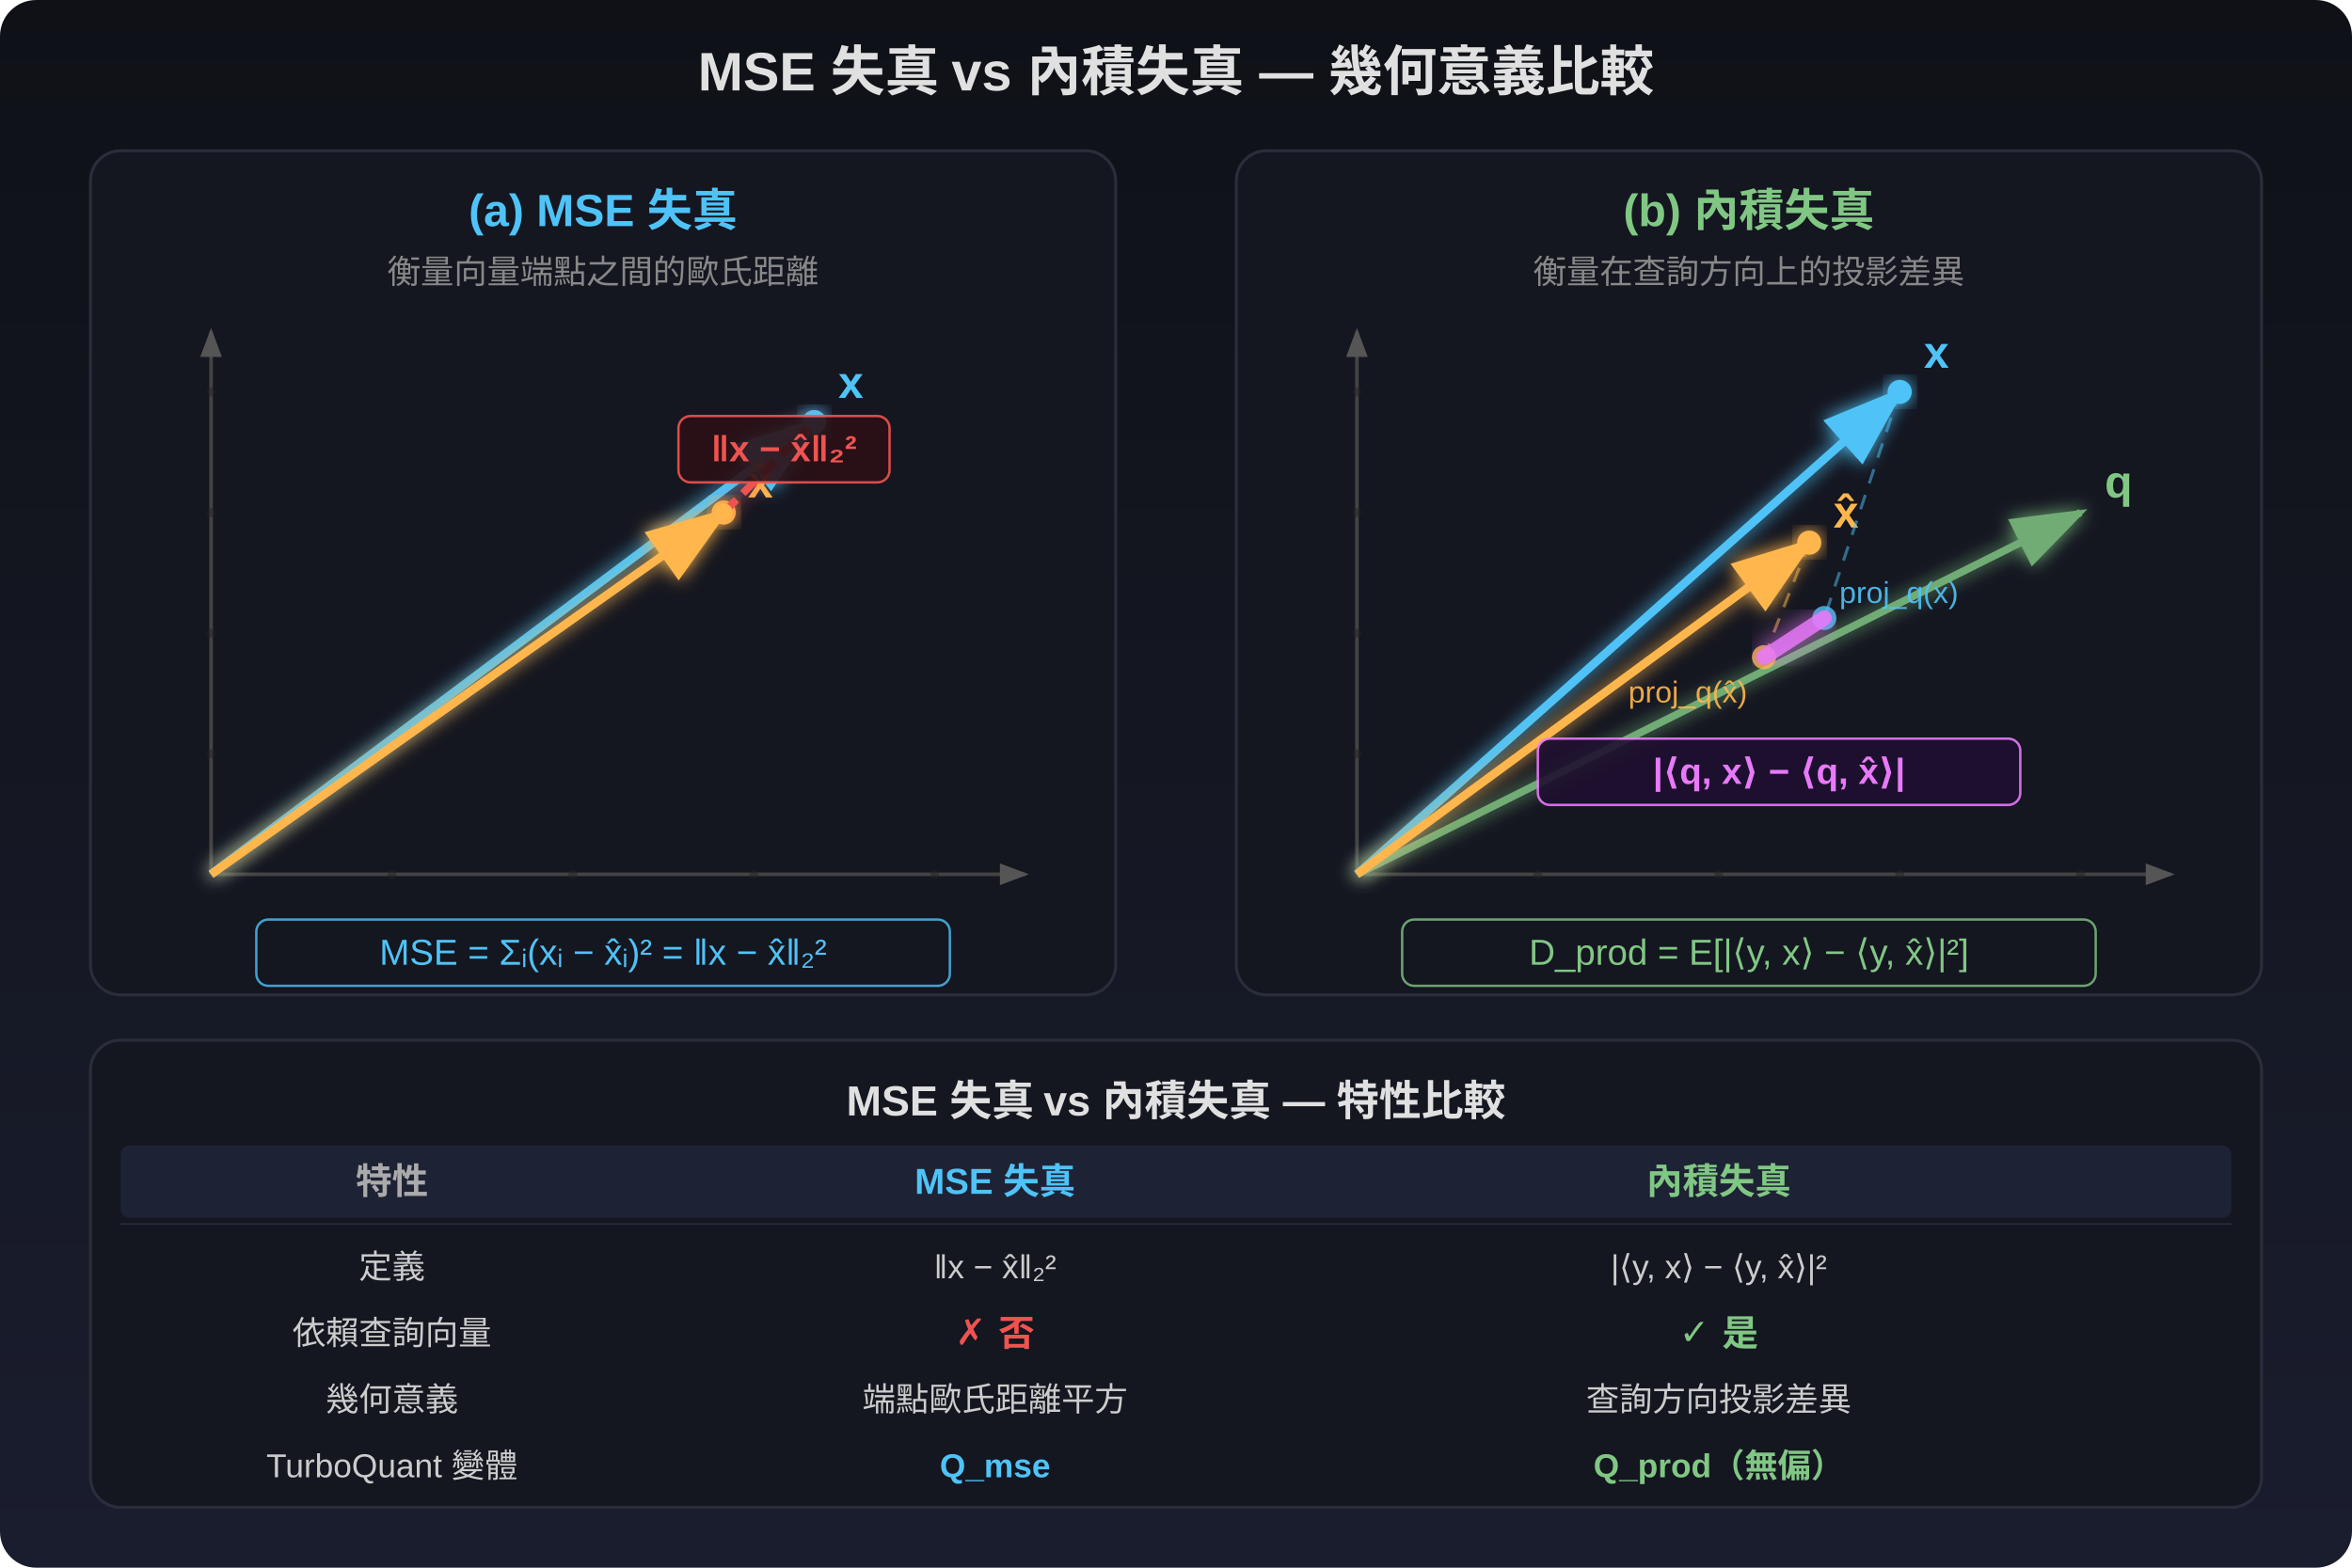
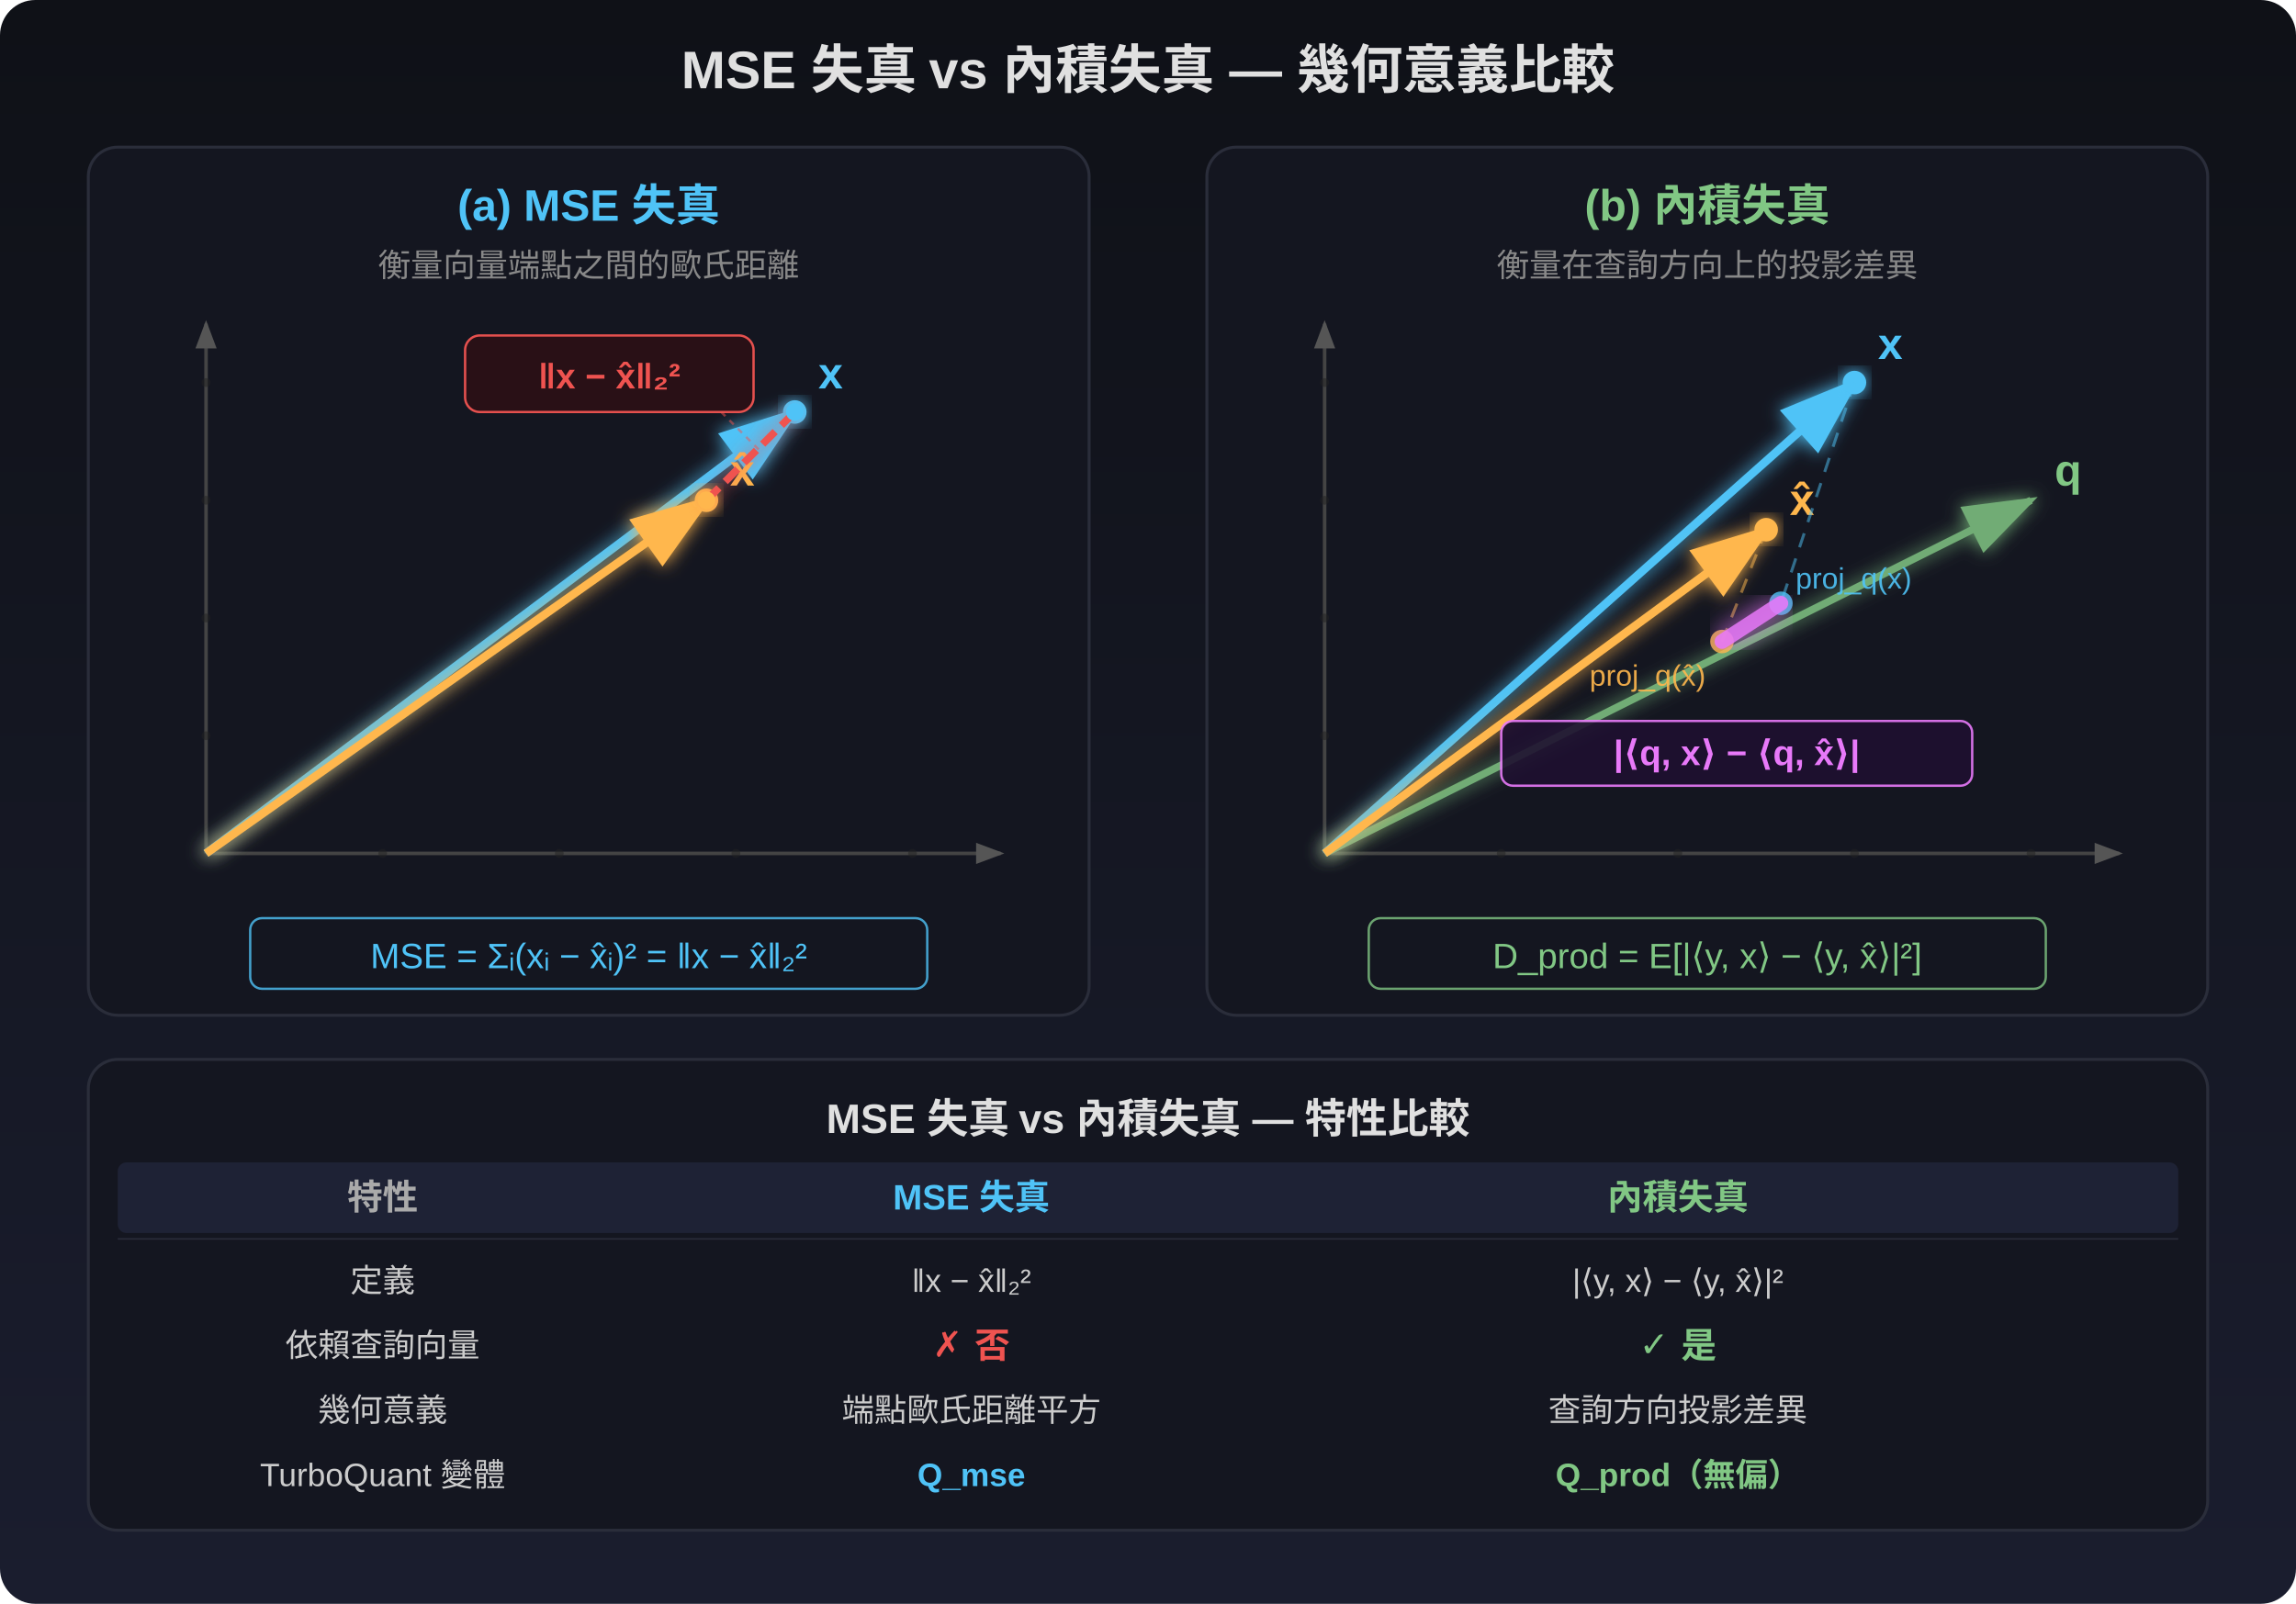
- <svg xmlns="http://www.w3.org/2000/svg" width="780" height="520" viewBox="0 0 780 520">
+ <svg xmlns="http://www.w3.org/2000/svg" width="780" height="545" viewBox="0 0 780 545">
  <defs>
    <marker id="ax-a" markerWidth="8" markerHeight="6" refX="7" refY="3" orient="auto">
      <polygon points="0 0, 8 3, 0 6" fill="#555" />
    </marker>
    <marker id="vx-a" markerWidth="10" markerHeight="7" refX="9" refY="3.5" orient="auto">
      <polygon points="0 0, 10 3.5, 0 7" fill="#4fc3f7" />
    </marker>
    <marker id="vxh-a" markerWidth="10" markerHeight="7" refX="9" refY="3.5" orient="auto">
      <polygon points="0 0, 10 3.5, 0 7" fill="#ffb74d" />
    </marker>
    <marker id="vq-a" markerWidth="10" markerHeight="7" refX="9" refY="3.5" orient="auto">
      <polygon points="0 0, 10 3.5, 0 7" fill="#81c784" />
    </marker>
    <linearGradient id="bg-g" x1="0" y1="0" x2="0" y2="1">
      <stop offset="0%" stop-color="#0f1117" />
      <stop offset="100%" stop-color="#1a1d2e" />
    </linearGradient>
    <filter id="gl-c" x="-20%" y="-20%" width="140%" height="140%">
      <feGaussianBlur stdDeviation="3" result="b" />
      <feMerge>
        <feMergeNode in="b" />
        <feMergeNode in="SourceGraphic" />
      </feMerge>
    </filter>
    <filter id="gl-o" x="-20%" y="-20%" width="140%" height="140%">
      <feGaussianBlur stdDeviation="3" result="b" />
      <feMerge>
        <feMergeNode in="b" />
        <feMergeNode in="SourceGraphic" />
      </feMerge>
    </filter>
    <filter id="gl-g" x="-20%" y="-20%" width="140%" height="140%">
      <feGaussianBlur stdDeviation="3" result="b" />
      <feMerge>
        <feMergeNode in="b" />
        <feMergeNode in="SourceGraphic" />
      </feMerge>
    </filter>
    <filter id="gl-p" x="-20%" y="-20%" width="140%" height="140%">
      <feGaussianBlur stdDeviation="4" result="b" />
      <feMerge>
        <feMergeNode in="b" />
        <feMergeNode in="SourceGraphic" />
      </feMerge>
    </filter>
    <filter id="gl-r" x="-20%" y="-20%" width="140%" height="140%">
      <feGaussianBlur stdDeviation="3" result="b" />
      <feMerge>
        <feMergeNode in="b" />
        <feMergeNode in="SourceGraphic" />
      </feMerge>
    </filter>
  </defs>
-   <rect width="780" height="520" fill="url(#bg-g)" rx="12" />
+   <rect width="780" height="545" fill="url(#bg-g)" rx="12" />
  <text x="390" y="30" text-anchor="middle" font-family="'Segoe UI',Arial,sans-serif" font-size="18" font-weight="bold" fill="#e0e0e0">MSE 失真 vs 內積失真 — 幾何意義比較</text>
  <g transform="translate(30, 50)">
-     <rect width="340" height="280" rx="10" fill="#141620" stroke="#2a2d3a" stroke-width="1" />
+     <rect width="340" height="295" rx="10" fill="#141620" stroke="#2a2d3a" stroke-width="1" />
    <text x="170" y="25" text-anchor="middle" font-family="'Segoe UI',Arial,sans-serif" font-size="15" font-weight="bold" fill="#4fc3f7">(a) MSE 失真</text>
    <text x="170" y="44" text-anchor="middle" font-family="'Segoe UI',Arial,sans-serif" font-size="11" fill="#888">衡量向量端點之間的歐氏距離</text>
    <line x1="40" y1="240" x2="310" y2="240" stroke="#444" stroke-width="1.2" marker-end="url(#ax-a)" />
    <line x1="40" y1="240" x2="40" y2="60" stroke="#444" stroke-width="1.2" marker-end="url(#ax-a)" />
    <g fill="#222" opacity="0.5">
      <circle cx="100" cy="240" r="1.5" />
      <circle cx="160" cy="240" r="1.5" />
      <circle cx="220" cy="240" r="1.5" />
      <circle cx="280" cy="240" r="1.5" />
      <circle cx="40" cy="200" r="1.5" />
      <circle cx="40" cy="160" r="1.5" />
      <circle cx="40" cy="120" r="1.5" />
      <circle cx="40" cy="80" r="1.5" />
    </g>
    <line x1="40" y1="240" x2="240" y2="90" stroke="#4fc3f7" stroke-width="2.8" marker-end="url(#vx-a)" filter="url(#gl-c)" />
    <circle cx="240" cy="90" r="4" fill="#4fc3f7" filter="url(#gl-c)" />
    <text x="248" y="82" font-family="'Segoe UI',Arial,sans-serif" font-size="15" font-weight="bold" fill="#4fc3f7">x</text>
    <line x1="40" y1="240" x2="210" y2="120" stroke="#ffb74d" stroke-width="2.8" marker-end="url(#vxh-a)" filter="url(#gl-o)" />
    <circle cx="210" cy="120" r="4" fill="#ffb74d" filter="url(#gl-o)" />
    <text x="218" y="115" font-family="'Segoe UI',Arial,sans-serif" font-size="15" font-weight="bold" fill="#ffb74d">x̂</text>
    <line x1="210" y1="120" x2="240" y2="90" stroke="#ef5350" stroke-width="2.5" stroke-dasharray="6,3" filter="url(#gl-r)" />
    <circle cx="210" cy="120" r="3" fill="#ffb74d" />
    <circle cx="240" cy="90" r="3" fill="#4fc3f7" />
-     <rect x="195" y="88" width="70" height="22" rx="4" fill="#2a1015" stroke="#ef5350" stroke-width="0.8" opacity="0.9" />
-     <text x="230" y="103" text-anchor="middle" font-family="'Segoe UI',Arial,sans-serif" font-size="12" font-weight="bold" fill="#ef5350">‖x − x̂‖₂²</text>
-     <rect x="55" y="255" width="230" height="22" rx="4" fill="#141620" stroke="#4fc3f7" stroke-width="0.8" opacity="0.8" />
-     <text x="170" y="270" text-anchor="middle" font-family="'Segoe UI',Arial,sans-serif" font-size="12" fill="#4fc3f7">
+     <rect x="128" y="64" width="98" height="26" rx="5" fill="#2a1015" stroke="#ef5350" stroke-width="0.8" opacity="0.95" />
+     <text x="177" y="82" text-anchor="middle" font-family="'Segoe UI',Arial,sans-serif" font-size="12" font-weight="bold" fill="#ef5350">‖x − x̂‖₂²</text>
+     <line x1="215" y1="90" x2="228" y2="103" stroke="#ef5350" stroke-width="0.8" stroke-dasharray="2,2" opacity="0.5" />
+     <rect x="55" y="262" width="230" height="24" rx="4" fill="#141620" stroke="#4fc3f7" stroke-width="0.8" opacity="0.8" />
+     <text x="170" y="279" text-anchor="middle" font-family="'Segoe UI',Arial,sans-serif" font-size="12" fill="#4fc3f7">
      MSE = Σᵢ(xᵢ − x̂ᵢ)² = ‖x − x̂‖₂²
    </text>
  </g>
  <g transform="translate(410, 50)">
-     <rect width="340" height="280" rx="10" fill="#141620" stroke="#2a2d3a" stroke-width="1" />
+     <rect width="340" height="295" rx="10" fill="#141620" stroke="#2a2d3a" stroke-width="1" />
    <text x="170" y="25" text-anchor="middle" font-family="'Segoe UI',Arial,sans-serif" font-size="15" font-weight="bold" fill="#81c784">(b) 內積失真</text>
    <text x="170" y="44" text-anchor="middle" font-family="'Segoe UI',Arial,sans-serif" font-size="11" fill="#888">衡量在查詢方向上的投影差異</text>
    <line x1="40" y1="240" x2="310" y2="240" stroke="#444" stroke-width="1.2" marker-end="url(#ax-a)" />
    <line x1="40" y1="240" x2="40" y2="60" stroke="#444" stroke-width="1.2" marker-end="url(#ax-a)" />
    <g fill="#222" opacity="0.5">
      <circle cx="100" cy="240" r="1.5" />
      <circle cx="160" cy="240" r="1.5" />
      <circle cx="220" cy="240" r="1.5" />
      <circle cx="280" cy="240" r="1.5" />
      <circle cx="40" cy="200" r="1.5" />
      <circle cx="40" cy="160" r="1.5" />
      <circle cx="40" cy="120" r="1.5" />
      <circle cx="40" cy="80" r="1.5" />
    </g>
    <line x1="40" y1="240" x2="280" y2="120" stroke="#81c784" stroke-width="2.5" marker-end="url(#vq-a)" filter="url(#gl-g)" opacity="0.85" />
    <text x="288" y="115" font-family="'Segoe UI',Arial,sans-serif" font-size="15" font-weight="bold" fill="#81c784">q</text>
    <line x1="40" y1="240" x2="220" y2="80" stroke="#4fc3f7" stroke-width="2.8" marker-end="url(#vx-a)" filter="url(#gl-c)" />
    <circle cx="220" cy="80" r="4" fill="#4fc3f7" filter="url(#gl-c)" />
    <text x="228" y="72" font-family="'Segoe UI',Arial,sans-serif" font-size="15" font-weight="bold" fill="#4fc3f7">x</text>
    <line x1="40" y1="240" x2="190" y2="130" stroke="#ffb74d" stroke-width="2.8" marker-end="url(#vxh-a)" filter="url(#gl-o)" />
    <circle cx="190" cy="130" r="4" fill="#ffb74d" filter="url(#gl-o)" />
    <text x="198" y="125" font-family="'Segoe UI',Arial,sans-serif" font-size="15" font-weight="bold" fill="#ffb74d">x̂</text>
    <line x1="220" y1="80" x2="195" y2="155" stroke="#4fc3f7" stroke-width="1" stroke-dasharray="5,4" opacity="0.5" />
    <circle cx="195" cy="155" r="4" fill="#4fc3f7" opacity="0.8" />
    <text x="200" y="150" font-family="'Segoe UI',Arial,sans-serif" font-size="10" fill="#4fc3f7" opacity="0.9">proj_q(x)</text>
    <line x1="190" y1="130" x2="175" y2="168" stroke="#ffb74d" stroke-width="1" stroke-dasharray="5,4" opacity="0.5" />
    <circle cx="175" cy="168" r="4" fill="#ffb74d" opacity="0.8" />
    <text x="130" y="183" font-family="'Segoe UI',Arial,sans-serif" font-size="10" fill="#ffb74d" opacity="0.9">proj_q(x̂)</text>
    <line x1="175" y1="168" x2="195" y2="155" stroke="#e879f9" stroke-width="5" stroke-linecap="round" filter="url(#gl-p)" opacity="0.9" />
    <rect x="100" y="195" width="160" height="22" rx="4" fill="#1e1030" stroke="#e879f9" stroke-width="0.8" opacity="0.9" />
    <text x="180" y="210" text-anchor="middle" font-family="'Segoe UI',Arial,sans-serif" font-size="12" font-weight="bold" fill="#e879f9">|⟨q, x⟩ − ⟨q, x̂⟩|</text>
-     <rect x="55" y="255" width="230" height="22" rx="4" fill="#141620" stroke="#81c784" stroke-width="0.8" opacity="0.8" />
-     <text x="170" y="270" text-anchor="middle" font-family="'Segoe UI',Arial,sans-serif" font-size="12" fill="#81c784">
+     <rect x="55" y="262" width="230" height="24" rx="4" fill="#141620" stroke="#81c784" stroke-width="0.8" opacity="0.8" />
+     <text x="170" y="279" text-anchor="middle" font-family="'Segoe UI',Arial,sans-serif" font-size="12" fill="#81c784">
      D_prod = E[|⟨y, x⟩ − ⟨y, x̂⟩|²]
    </text>
  </g>
-   <rect x="30" y="345" width="720" height="155" rx="10" fill="#141620" stroke="#2a2d3a" stroke-width="1" />
-   <text x="390" y="370" text-anchor="middle" font-family="'Segoe UI',Arial,sans-serif" font-size="14" font-weight="bold" fill="#e0e0e0">MSE 失真 vs 內積失真 — 特性比較</text>
-   <rect x="40" y="380" width="700" height="24" rx="3" fill="#1e2235" />
-   <text x="130" y="396" text-anchor="middle" font-family="'Segoe UI',Arial,sans-serif" font-size="12" font-weight="bold" fill="#aaa">特性</text>
-   <text x="330" y="396" text-anchor="middle" font-family="'Segoe UI',Arial,sans-serif" font-size="12" font-weight="bold" fill="#4fc3f7">MSE 失真</text>
-   <text x="570" y="396" text-anchor="middle" font-family="'Segoe UI',Arial,sans-serif" font-size="12" font-weight="bold" fill="#81c784">內積失真</text>
-   <line x1="40" y1="406" x2="740" y2="406" stroke="#2a2d3a" stroke-width="0.5" />
-   <text x="130" y="424" text-anchor="middle" font-family="'Segoe UI',Arial,sans-serif" font-size="11" fill="#ccc">定義</text>
-   <text x="330" y="424" text-anchor="middle" font-family="'Segoe UI',Arial,sans-serif" font-size="11" fill="#ccc">‖x − x̂‖₂²</text>
-   <text x="570" y="424" text-anchor="middle" font-family="'Segoe UI',Arial,sans-serif" font-size="11" fill="#ccc">|⟨y, x⟩ − ⟨y, x̂⟩|²</text>
-   <text x="130" y="446" text-anchor="middle" font-family="'Segoe UI',Arial,sans-serif" font-size="11" fill="#ccc">依賴查詢向量</text>
-   <text x="330" y="446" text-anchor="middle" font-family="'Segoe UI',Arial,sans-serif" font-size="12" fill="#ef5350" font-weight="bold">✗ 否</text>
-   <text x="570" y="446" text-anchor="middle" font-family="'Segoe UI',Arial,sans-serif" font-size="12" fill="#81c784" font-weight="bold">✓ 是</text>
-   <text x="130" y="468" text-anchor="middle" font-family="'Segoe UI',Arial,sans-serif" font-size="11" fill="#ccc">幾何意義</text>
-   <text x="330" y="468" text-anchor="middle" font-family="'Segoe UI',Arial,sans-serif" font-size="11" fill="#ccc">端點歐氏距離平方</text>
-   <text x="570" y="468" text-anchor="middle" font-family="'Segoe UI',Arial,sans-serif" font-size="11" fill="#ccc">查詢方向投影差異</text>
-   <text x="130" y="490" text-anchor="middle" font-family="'Segoe UI',Arial,sans-serif" font-size="11" fill="#ccc">TurboQuant 變體</text>
-   <text x="330" y="490" text-anchor="middle" font-family="'Segoe UI',Arial,sans-serif" font-size="11" fill="#4fc3f7" font-weight="bold">Q_mse</text>
-   <text x="570" y="490" text-anchor="middle" font-family="'Segoe UI',Arial,sans-serif" font-size="11" fill="#81c784" font-weight="bold">Q_prod（無偏）</text>
-   <rect x="50" y="345" width="0" height="0" rx="0" fill="none" />
+   <rect x="30" y="360" width="720" height="160" rx="10" fill="#141620" stroke="#2a2d3a" stroke-width="1" />
+   <text x="390" y="385" text-anchor="middle" font-family="'Segoe UI',Arial,sans-serif" font-size="14" font-weight="bold" fill="#e0e0e0">MSE 失真 vs 內積失真 — 特性比較</text>
+   <rect x="40" y="395" width="700" height="24" rx="3" fill="#1e2235" />
+   <text x="130" y="411" text-anchor="middle" font-family="'Segoe UI',Arial,sans-serif" font-size="12" font-weight="bold" fill="#aaa">特性</text>
+   <text x="330" y="411" text-anchor="middle" font-family="'Segoe UI',Arial,sans-serif" font-size="12" font-weight="bold" fill="#4fc3f7">MSE 失真</text>
+   <text x="570" y="411" text-anchor="middle" font-family="'Segoe UI',Arial,sans-serif" font-size="12" font-weight="bold" fill="#81c784">內積失真</text>
+   <line x1="40" y1="421" x2="740" y2="421" stroke="#2a2d3a" stroke-width="0.5" />
+   <text x="130" y="439" text-anchor="middle" font-family="'Segoe UI',Arial,sans-serif" font-size="11" fill="#ccc">定義</text>
+   <text x="330" y="439" text-anchor="middle" font-family="'Segoe UI',Arial,sans-serif" font-size="11" fill="#ccc">‖x − x̂‖₂²</text>
+   <text x="570" y="439" text-anchor="middle" font-family="'Segoe UI',Arial,sans-serif" font-size="11" fill="#ccc">|⟨y, x⟩ − ⟨y, x̂⟩|²</text>
+   <text x="130" y="461" text-anchor="middle" font-family="'Segoe UI',Arial,sans-serif" font-size="11" fill="#ccc">依賴查詢向量</text>
+   <text x="330" y="461" text-anchor="middle" font-family="'Segoe UI',Arial,sans-serif" font-size="12" fill="#ef5350" font-weight="bold">✗ 否</text>
+   <text x="570" y="461" text-anchor="middle" font-family="'Segoe UI',Arial,sans-serif" font-size="12" fill="#81c784" font-weight="bold">✓ 是</text>
+   <text x="130" y="483" text-anchor="middle" font-family="'Segoe UI',Arial,sans-serif" font-size="11" fill="#ccc">幾何意義</text>
+   <text x="330" y="483" text-anchor="middle" font-family="'Segoe UI',Arial,sans-serif" font-size="11" fill="#ccc">端點歐氏距離平方</text>
+   <text x="570" y="483" text-anchor="middle" font-family="'Segoe UI',Arial,sans-serif" font-size="11" fill="#ccc">查詢方向投影差異</text>
+   <text x="130" y="505" text-anchor="middle" font-family="'Segoe UI',Arial,sans-serif" font-size="11" fill="#ccc">TurboQuant 變體</text>
+   <text x="330" y="505" text-anchor="middle" font-family="'Segoe UI',Arial,sans-serif" font-size="11" fill="#4fc3f7" font-weight="bold">Q_mse</text>
+   <text x="570" y="505" text-anchor="middle" font-family="'Segoe UI',Arial,sans-serif" font-size="11" fill="#81c784" font-weight="bold">Q_prod（無偏）</text>
</svg>
